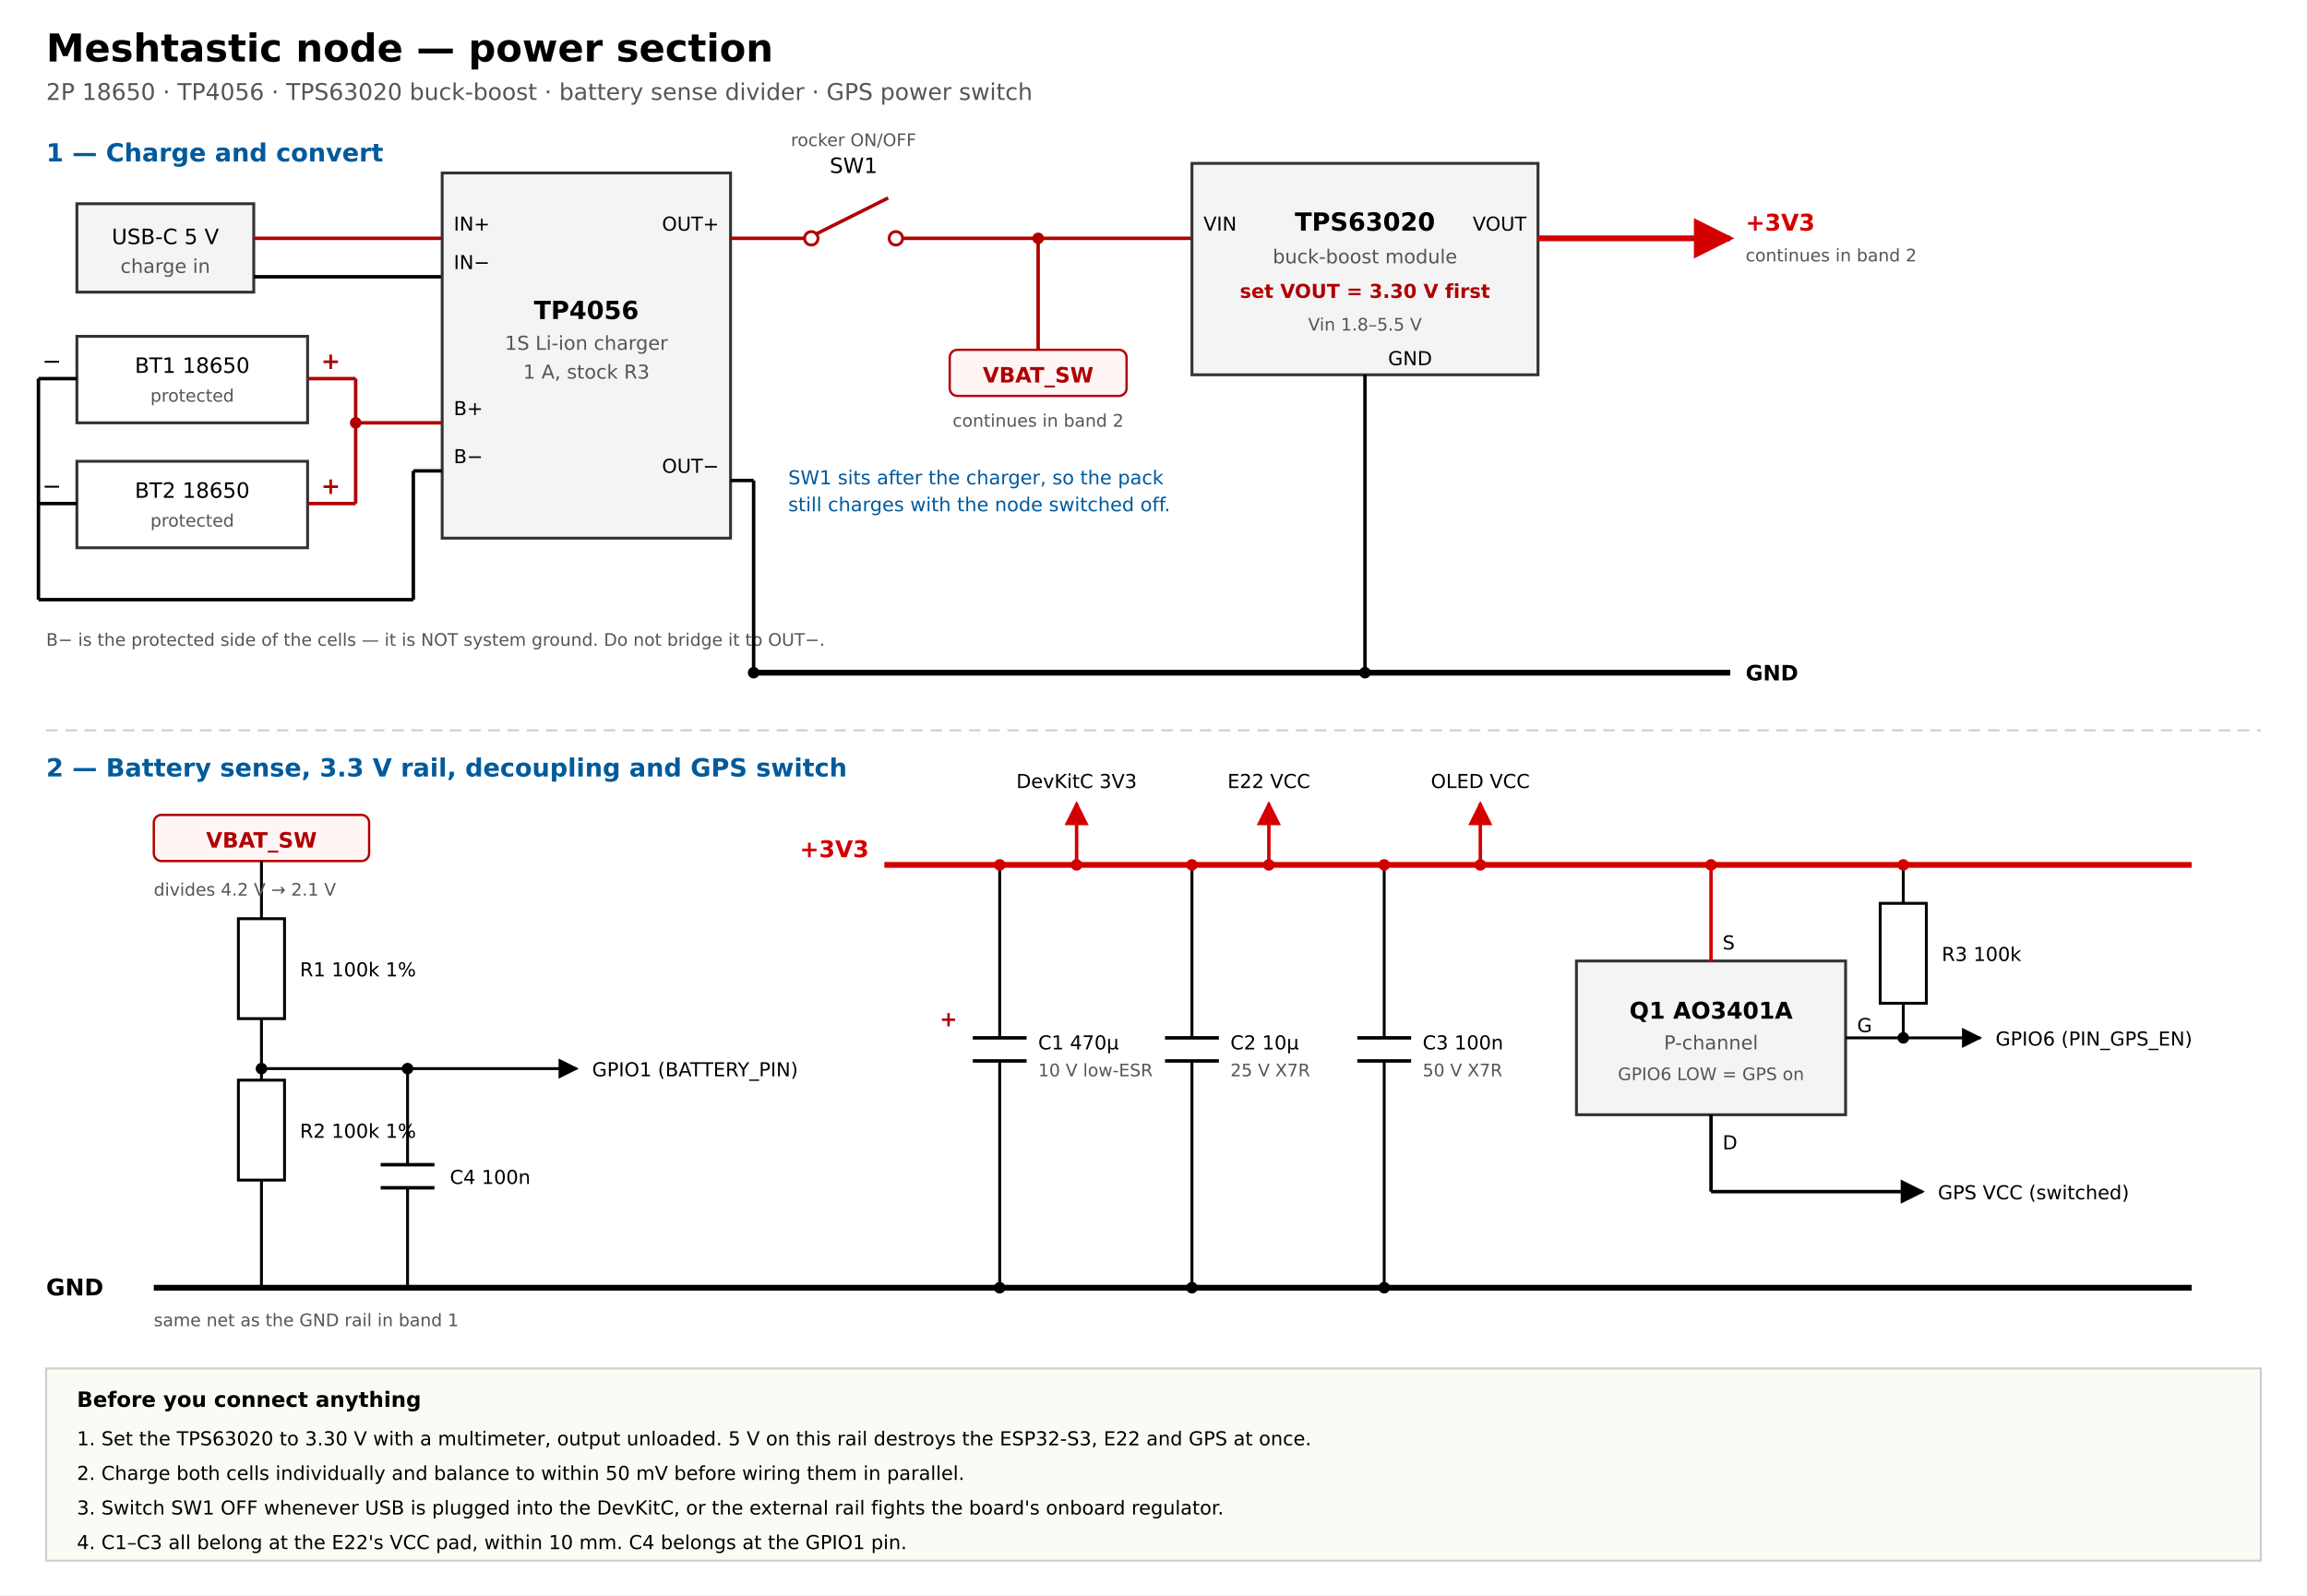
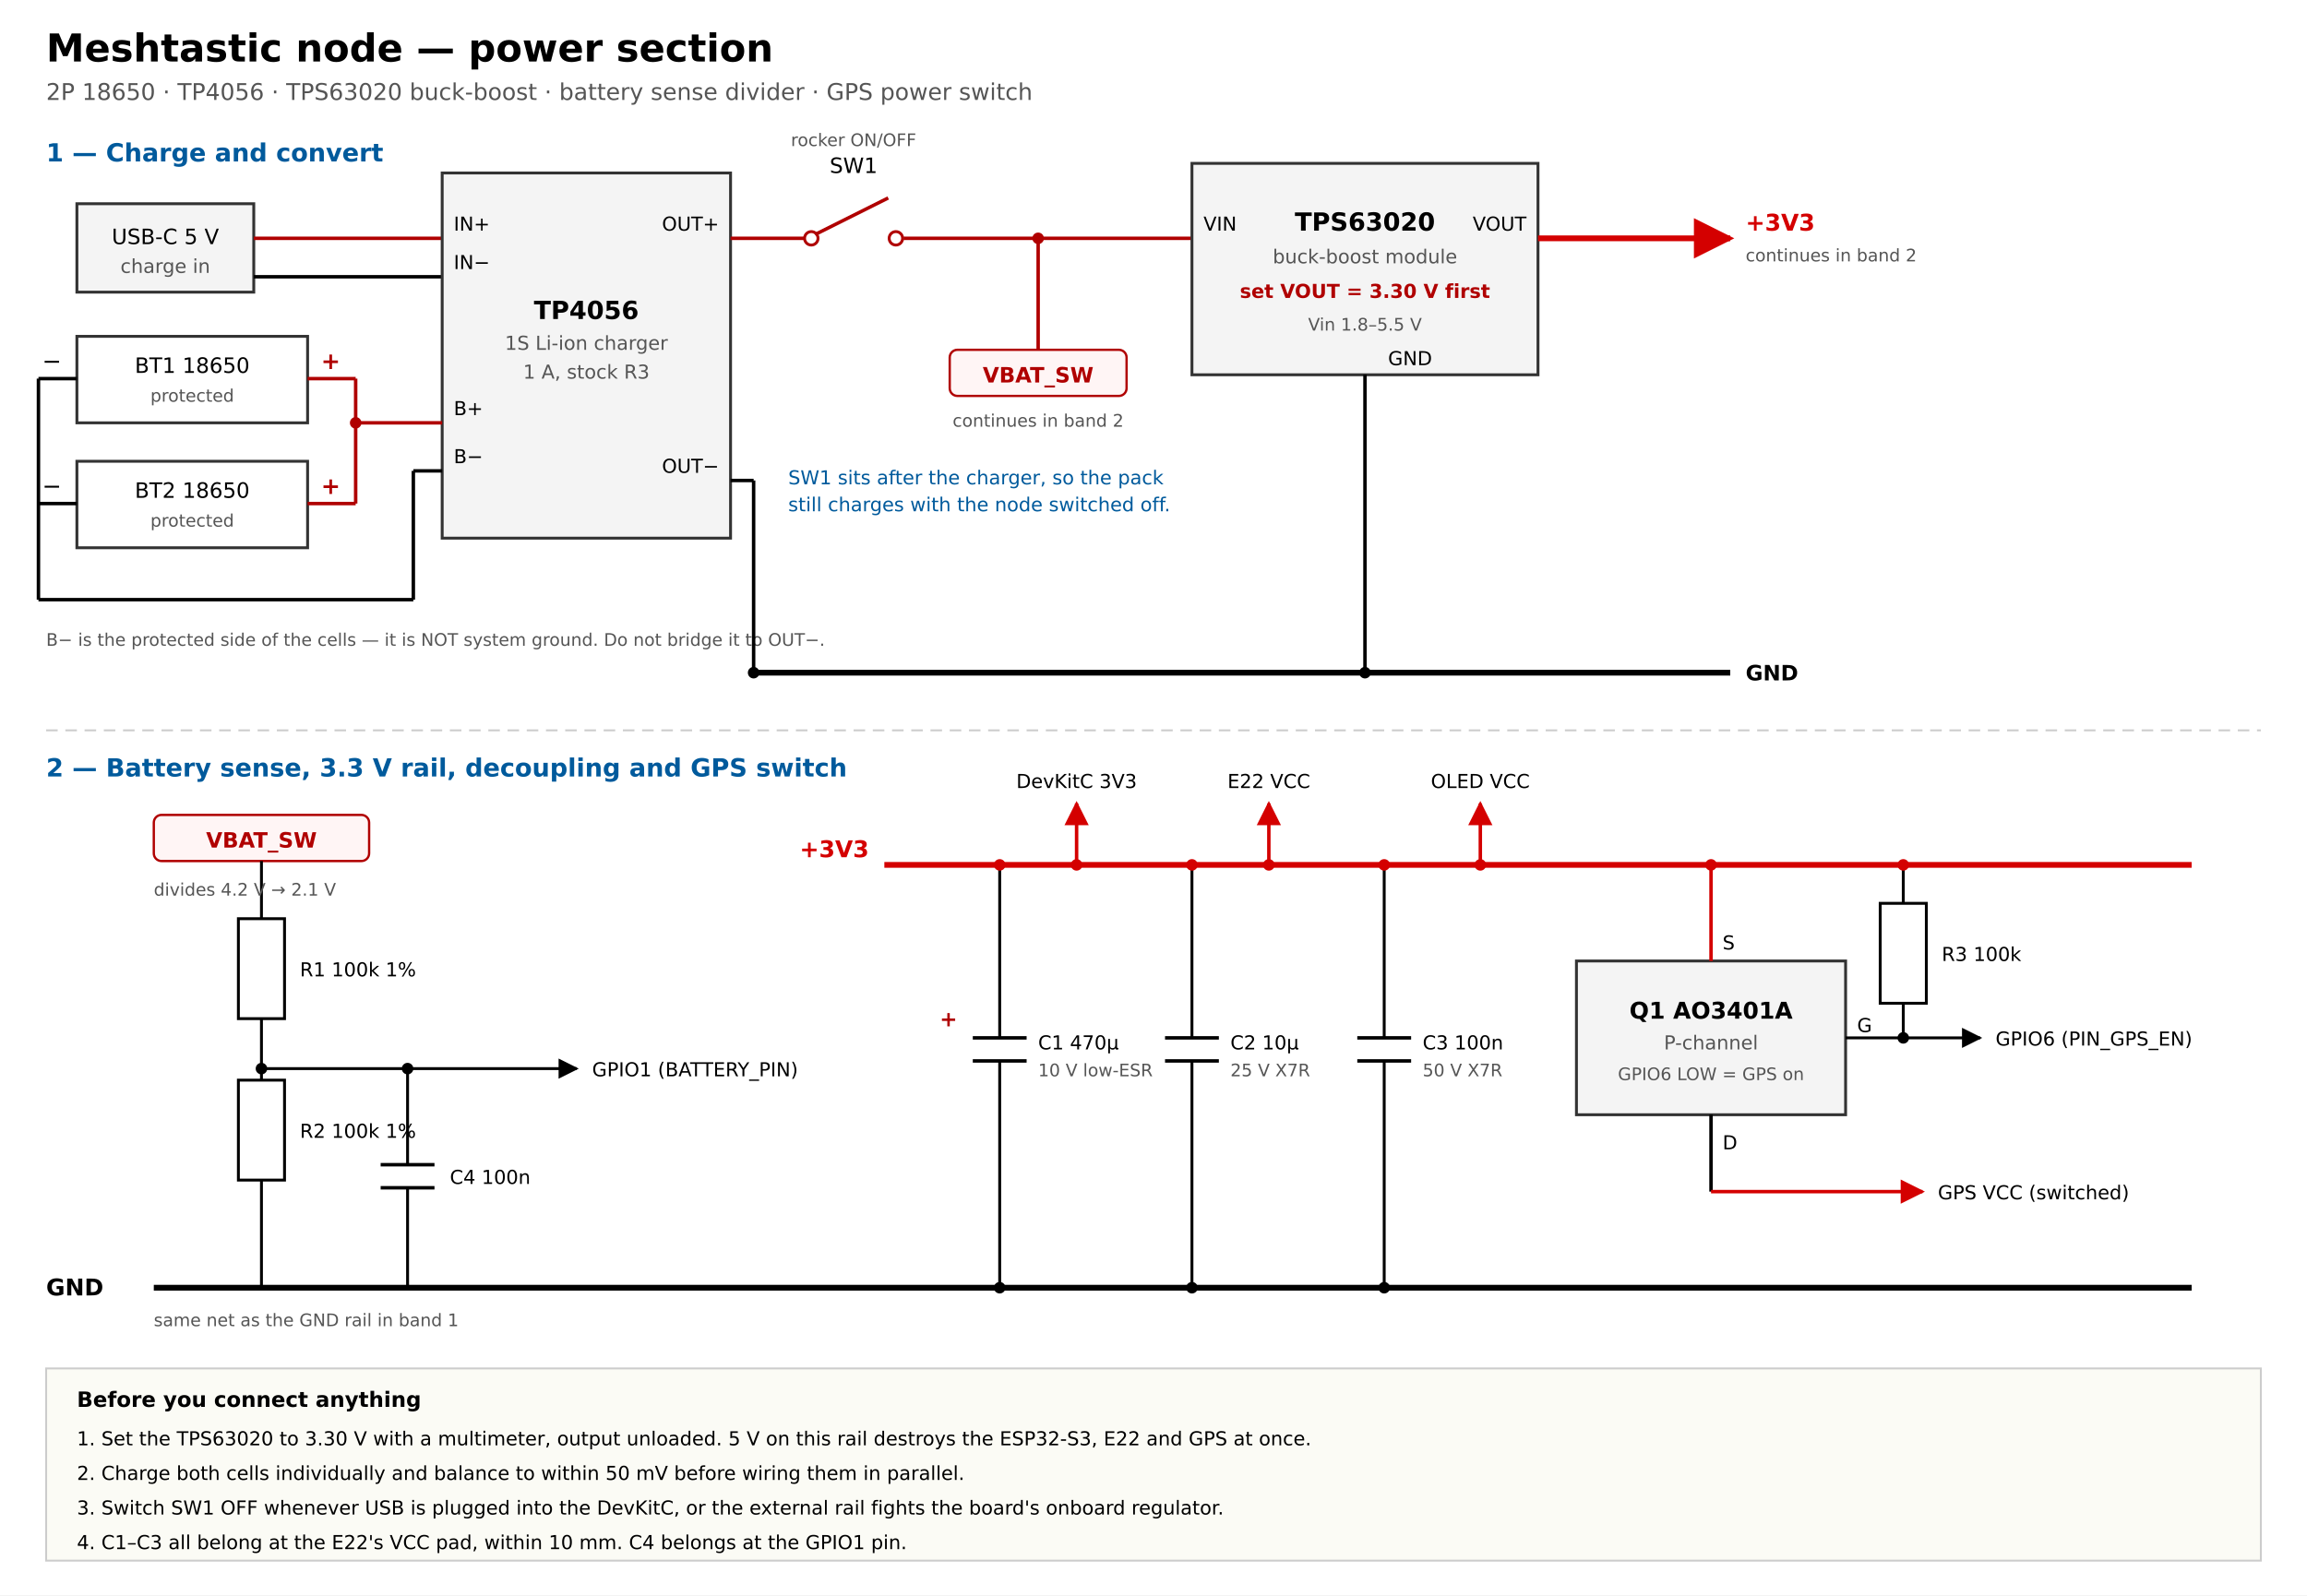
<svg xmlns="http://www.w3.org/2000/svg" width="1200" height="830" viewBox="0 0 1200 830" font-family="DejaVu Sans, Arial, Helvetica, sans-serif">
  <defs>
    <marker id="arw" viewBox="0 0 10 10" refX="9" refY="5" markerWidth="7" markerHeight="7" orient="auto-start-reverse">
      <path d="M 0 0 L 10 5 L 0 10 z" fill="#000" />
    </marker>
    <marker id="arwr" viewBox="0 0 10 10" refX="9" refY="5" markerWidth="7" markerHeight="7" orient="auto-start-reverse">
      <path d="M 0 0 L 10 5 L 0 10 z" fill="#d40000" />
    </marker>
  </defs>
  <rect width="1200" height="830" fill="#ffffff" />
  <text x="24" y="32" font-size="20" font-weight="bold">Meshtastic node — power section</text>
  <text x="24" y="52" font-size="12" fill="#555">2P 18650 · TP4056 · TPS63020 buck-boost · battery sense divider · GPS power switch</text>
  <text x="24" y="84" font-size="13" font-weight="bold" fill="#005a9c">1 — Charge and convert</text>
  <rect x="40" y="106" width="92" height="46" fill="#f4f4f4" stroke="#333" stroke-width="1.5" />
  <text x="86" y="127" font-size="11" text-anchor="middle">USB-C 5 V</text>
  <text x="86" y="142" font-size="10" text-anchor="middle" fill="#555">charge in</text>
  <line x1="132" y1="124" x2="230" y2="124" stroke="#b00000" stroke-width="1.8" />
  <line x1="132" y1="144" x2="230" y2="144" stroke="#000" stroke-width="1.8" />
  <rect x="230" y="90" width="150" height="190" fill="#f4f4f4" stroke="#333" stroke-width="1.5" />
  <text x="305" y="166" font-size="13" text-anchor="middle" font-weight="bold">TP4056</text>
  <text x="305" y="182" font-size="10" text-anchor="middle" fill="#555">1S Li-ion charger</text>
  <text x="305" y="197" font-size="10" text-anchor="middle" fill="#555">1 A, stock R3</text>
  <text x="236" y="120" font-size="10">IN+</text>
  <text x="236" y="140" font-size="10">IN−</text>
  <text x="236" y="216" font-size="10">B+</text>
  <text x="236" y="241" font-size="10">B−</text>
  <text x="374" y="120" font-size="10" text-anchor="end">OUT+</text>
  <text x="374" y="246" font-size="10" text-anchor="end">OUT−</text>
  <rect x="40" y="175" width="120" height="45" fill="#fff" stroke="#333" stroke-width="1.5" />
  <text x="100" y="194" font-size="11" text-anchor="middle">BT1 18650</text>
  <text x="100" y="209" font-size="9" text-anchor="middle" fill="#555">protected</text>
  <rect x="40" y="240" width="120" height="45" fill="#fff" stroke="#333" stroke-width="1.5" />
  <text x="100" y="259" font-size="11" text-anchor="middle">BT2 18650</text>
  <text x="100" y="274" font-size="9" text-anchor="middle" fill="#555">protected</text>
  <text x="167" y="192" font-size="12" fill="#b00000" font-weight="bold">+</text>
  <text x="167" y="257" font-size="12" fill="#b00000" font-weight="bold">+</text>
  <text x="32" y="192" font-size="12" text-anchor="end">−</text>
  <text x="32" y="257" font-size="12" text-anchor="end">−</text>
  <line x1="160" y1="197" x2="185" y2="197" stroke="#b00000" stroke-width="1.8" />
  <line x1="160" y1="262" x2="185" y2="262" stroke="#b00000" stroke-width="1.8" />
  <line x1="185" y1="197" x2="185" y2="262" stroke="#b00000" stroke-width="1.8" />
  <line x1="185" y1="220" x2="230" y2="220" stroke="#b00000" stroke-width="1.8" />
  <circle cx="185" cy="220" r="3" fill="#b00000" />
  <line x1="40" y1="197" x2="20" y2="197" stroke="#000" stroke-width="1.8" />
  <line x1="40" y1="262" x2="20" y2="262" stroke="#000" stroke-width="1.8" />
  <line x1="20" y1="197" x2="20" y2="312" stroke="#000" stroke-width="1.8" />
  <line x1="20" y1="312" x2="215" y2="312" stroke="#000" stroke-width="1.8" />
  <line x1="215" y1="312" x2="215" y2="245" stroke="#000" stroke-width="1.8" />
  <line x1="215" y1="245" x2="230" y2="245" stroke="#000" stroke-width="1.8" />
  <text x="24" y="336" font-size="9" fill="#555">B− is the protected side of the cells — it is NOT system ground. Do not bridge it to OUT−.</text>
  <line x1="380" y1="124" x2="420" y2="124" stroke="#b00000" stroke-width="1.8" />
  <circle cx="422" cy="124" r="3.5" fill="#fff" stroke="#b00000" stroke-width="1.5" />
  <line x1="424" y1="122" x2="462" y2="103" stroke="#b00000" stroke-width="1.8" />
  <circle cx="466" cy="124" r="3.5" fill="#fff" stroke="#b00000" stroke-width="1.5" />
  <line x1="470" y1="124" x2="620" y2="124" stroke="#b00000" stroke-width="1.8" />
  <text x="444" y="90" font-size="11" text-anchor="middle">SW1</text>
  <text x="444" y="76" font-size="9" text-anchor="middle" fill="#555">rocker ON/OFF</text>
  <line x1="380" y1="250" x2="392" y2="250" stroke="#000" stroke-width="1.8" />
  <line x1="392" y1="250" x2="392" y2="350" stroke="#000" stroke-width="1.8" />
  <line x1="392" y1="350" x2="900" y2="350" stroke="#000" stroke-width="3" />
  <text x="908" y="354" font-size="11" font-weight="bold">GND</text>
  <circle cx="540" cy="124" r="3" fill="#b00000" />
  <line x1="540" y1="124" x2="540" y2="182" stroke="#b00000" stroke-width="1.8" />
  <rect x="494" y="182" width="92" height="24" rx="4" fill="#fff5f5" stroke="#b00000" stroke-width="1.2" />
  <text x="540" y="199" font-size="11" text-anchor="middle" fill="#b00000" font-weight="bold">VBAT_SW</text>
  <text x="540" y="222" font-size="9" text-anchor="middle" fill="#555">continues in band 2</text>
  <rect x="620" y="85" width="180" height="110" fill="#f4f4f4" stroke="#333" stroke-width="1.5" />
  <text x="710" y="120" font-size="13" text-anchor="middle" font-weight="bold">TPS63020</text>
  <text x="710" y="137" font-size="10" text-anchor="middle" fill="#555">buck-boost module</text>
  <text x="710" y="155" font-size="10" text-anchor="middle" fill="#b00000" font-weight="bold">set VOUT = 3.30 V first</text>
  <text x="710" y="172" font-size="9" text-anchor="middle" fill="#555">Vin 1.8–5.5 V</text>
  <text x="626" y="120" font-size="10">VIN</text>
  <text x="794" y="120" font-size="10" text-anchor="end">VOUT</text>
  <text x="722" y="190" font-size="10">GND</text>
  <line x1="710" y1="195" x2="710" y2="350" stroke="#000" stroke-width="1.8" />
  <circle cx="710" cy="350" r="3" fill="#000" />
  <circle cx="392" cy="350" r="3" fill="#000" />
  <line x1="800" y1="124" x2="900" y2="124" stroke="#d40000" stroke-width="3" marker-end="url(#arwr)" />
  <text x="908" y="120" font-size="12" font-weight="bold" fill="#d40000">+3V3</text>
  <text x="908" y="136" font-size="9" fill="#555">continues in band 2</text>
  <text x="410" y="252" font-size="10" fill="#005a9c">SW1 sits after the charger, so the pack</text>
  <text x="410" y="266" font-size="10" fill="#005a9c">still charges with the node switched off.</text>
  <line x1="24" y1="380" x2="1176" y2="380" stroke="#ccc" stroke-width="1" stroke-dasharray="6 4" />
  <text x="24" y="404" font-size="13" font-weight="bold" fill="#005a9c">2 — Battery sense, 3.3 V rail, decoupling and GPS switch</text>
  <rect x="80" y="424" width="112" height="24" rx="4" fill="#fff5f5" stroke="#b00000" stroke-width="1.2" />
  <text x="136" y="441" font-size="11" text-anchor="middle" fill="#b00000" font-weight="bold">VBAT_SW</text>
  <line x1="136" y1="448" x2="136" y2="478" stroke="#000" stroke-width="1.5" />
  <rect x="124" y="478" width="24" height="52" fill="#fff" stroke="#000" stroke-width="1.5" />
  <text x="156" y="508" font-size="10">R1 100k 1%</text>
  <line x1="136" y1="530" x2="136" y2="562" stroke="#000" stroke-width="1.5" />
  <circle cx="136" cy="556" r="3" fill="#000" />
  <rect x="124" y="562" width="24" height="52" fill="#fff" stroke="#000" stroke-width="1.5" />
  <text x="156" y="592" font-size="10">R2 100k 1%</text>
  <line x1="136" y1="614" x2="136" y2="670" stroke="#000" stroke-width="1.5" />
  <line x1="136" y1="556" x2="212" y2="556" stroke="#000" stroke-width="1.5" />
  <circle cx="212" cy="556" r="3" fill="#000" />
  <line x1="212" y1="556" x2="212" y2="606" stroke="#000" stroke-width="1.5" />
  <line x1="198" y1="606" x2="226" y2="606" stroke="#000" stroke-width="1.8" />
  <line x1="198" y1="618" x2="226" y2="618" stroke="#000" stroke-width="1.8" />
  <line x1="212" y1="618" x2="212" y2="670" stroke="#000" stroke-width="1.5" />
  <text x="234" y="616" font-size="10">C4 100n</text>
  <line x1="212" y1="556" x2="300" y2="556" stroke="#000" stroke-width="1.5" marker-end="url(#arw)" />
  <text x="308" y="560" font-size="10">GPIO1 (BATTERY_PIN)</text>
  <text x="80" y="466" font-size="9" fill="#555">divides 4.2 V → 2.1 V</text>
  <text x="452" y="446" font-size="12" font-weight="bold" fill="#d40000" text-anchor="end">+3V3</text>
  <line x1="460" y1="450" x2="1140" y2="450" stroke="#d40000" stroke-width="3" />
  <text x="24" y="674" font-size="12" font-weight="bold">GND</text>
  <line x1="80" y1="670" x2="1140" y2="670" stroke="#000" stroke-width="3" />
  <text x="80" y="690" font-size="9" fill="#555">same net as the GND rail in band 1</text>
  <g stroke="#000" stroke-width="1.5">
    <line x1="520" y1="450" x2="520" y2="540" />
    <line x1="506" y1="540" x2="534" y2="540" stroke-width="1.8" />
    <line x1="506" y1="552" x2="534" y2="552" stroke-width="1.8" />
    <line x1="520" y1="552" x2="520" y2="670" />
    <line x1="620" y1="450" x2="620" y2="540" />
    <line x1="606" y1="540" x2="634" y2="540" stroke-width="1.8" />
    <line x1="606" y1="552" x2="634" y2="552" stroke-width="1.8" />
    <line x1="620" y1="552" x2="620" y2="670" />
    <line x1="720" y1="450" x2="720" y2="540" />
    <line x1="706" y1="540" x2="734" y2="540" stroke-width="1.8" />
    <line x1="706" y1="552" x2="734" y2="552" stroke-width="1.8" />
    <line x1="720" y1="552" x2="720" y2="670" />
  </g>
  <text x="498" y="534" font-size="11" text-anchor="end" fill="#b00000" font-weight="bold">+</text>
  <text x="540" y="546" font-size="10">C1 470µ</text>
  <text x="540" y="560" font-size="9" fill="#555">10 V low-ESR</text>
  <text x="640" y="546" font-size="10">C2 10µ</text>
  <text x="640" y="560" font-size="9" fill="#555">25 V X7R</text>
  <text x="740" y="546" font-size="10">C3 100n</text>
  <text x="740" y="560" font-size="9" fill="#555">50 V X7R</text>
  <circle cx="520" cy="450" r="3" fill="#d40000" />
  <circle cx="620" cy="450" r="3" fill="#d40000" />
  <circle cx="720" cy="450" r="3" fill="#d40000" />
  <circle cx="520" cy="670" r="3" fill="#000" />
  <circle cx="620" cy="670" r="3" fill="#000" />
  <circle cx="720" cy="670" r="3" fill="#000" />
  <g stroke="#d40000" stroke-width="1.8">
    <line x1="560" y1="450" x2="560" y2="418" marker-end="url(#arwr)" />
    <line x1="660" y1="450" x2="660" y2="418" marker-end="url(#arwr)" />
    <line x1="770" y1="450" x2="770" y2="418" marker-end="url(#arwr)" />
  </g>
  <text x="560" y="410" font-size="10" text-anchor="middle">DevKitC 3V3</text>
  <text x="660" y="410" font-size="10" text-anchor="middle">E22 VCC</text>
  <text x="770" y="410" font-size="10" text-anchor="middle">OLED VCC</text>
  <circle cx="560" cy="450" r="3" fill="#d40000" />
  <circle cx="660" cy="450" r="3" fill="#d40000" />
  <circle cx="770" cy="450" r="3" fill="#d40000" />
  <rect x="820" y="500" width="140" height="80" fill="#f4f4f4" stroke="#333" stroke-width="1.5" />
  <text x="890" y="530" font-size="12" text-anchor="middle" font-weight="bold">Q1 AO3401A</text>
  <text x="890" y="546" font-size="10" text-anchor="middle" fill="#555">P-channel</text>
  <text x="890" y="562" font-size="9" text-anchor="middle" fill="#555">GPIO6 LOW = GPS on</text>
  <text x="896" y="494" font-size="10">S</text>
  <text x="966" y="537" font-size="10">G</text>
  <text x="896" y="598" font-size="10">D</text>
  <line x1="890" y1="500" x2="890" y2="450" stroke="#d40000" stroke-width="1.8" />
  <circle cx="890" cy="450" r="3" fill="#d40000" />
  <line x1="960" y1="540" x2="1030" y2="540" stroke="#000" stroke-width="1.5" marker-end="url(#arw)" />
  <text x="1038" y="544" font-size="10">GPIO6 (PIN_GPS_EN)</text>
  <circle cx="990" cy="540" r="3" fill="#000" />
  <line x1="990" y1="540" x2="990" y2="522" stroke="#000" stroke-width="1.5" />
  <rect x="978" y="470" width="24" height="52" fill="#fff" stroke="#000" stroke-width="1.5" />
  <line x1="990" y1="470" x2="990" y2="450" stroke="#000" stroke-width="1.5" />
  <circle cx="990" cy="450" r="3" fill="#d40000" />
  <text x="1010" y="500" font-size="10">R3 100k</text>
  <line x1="890" y1="580" x2="890" y2="620" stroke="#000" stroke-width="1.8" />
-   <line x1="890" y1="620" x2="1000" y2="620" stroke="#000" stroke-width="1.8" marker-end="url(#arw)" />
+   <line x1="890" y1="620" x2="1000" y2="620" stroke="#d40000" stroke-width="1.8" marker-end="url(#arwr)" />
  <text x="1008" y="624" font-size="10">GPS VCC (switched)</text>
  <rect x="24" y="712" width="1152" height="100" fill="#fbfbf5" stroke="#ccc" stroke-width="1" />
  <text x="40" y="732" font-size="11" font-weight="bold">Before you connect anything</text>
  <text x="40" y="752" font-size="10">1. Set the TPS63020 to 3.30 V with a multimeter, output unloaded. 5 V on this rail destroys the ESP32-S3, E22 and GPS at once.</text>
  <text x="40" y="770" font-size="10">2. Charge both cells individually and balance to within 50 mV before wiring them in parallel.</text>
  <text x="40" y="788" font-size="10">3. Switch SW1 OFF whenever USB is plugged into the DevKitC, or the external rail fights the board's onboard regulator.</text>
  <text x="40" y="806" font-size="10">4. C1–C3 all belong at the E22's VCC pad, within 10 mm. C4 belongs at the GPIO1 pin.</text>
</svg>
